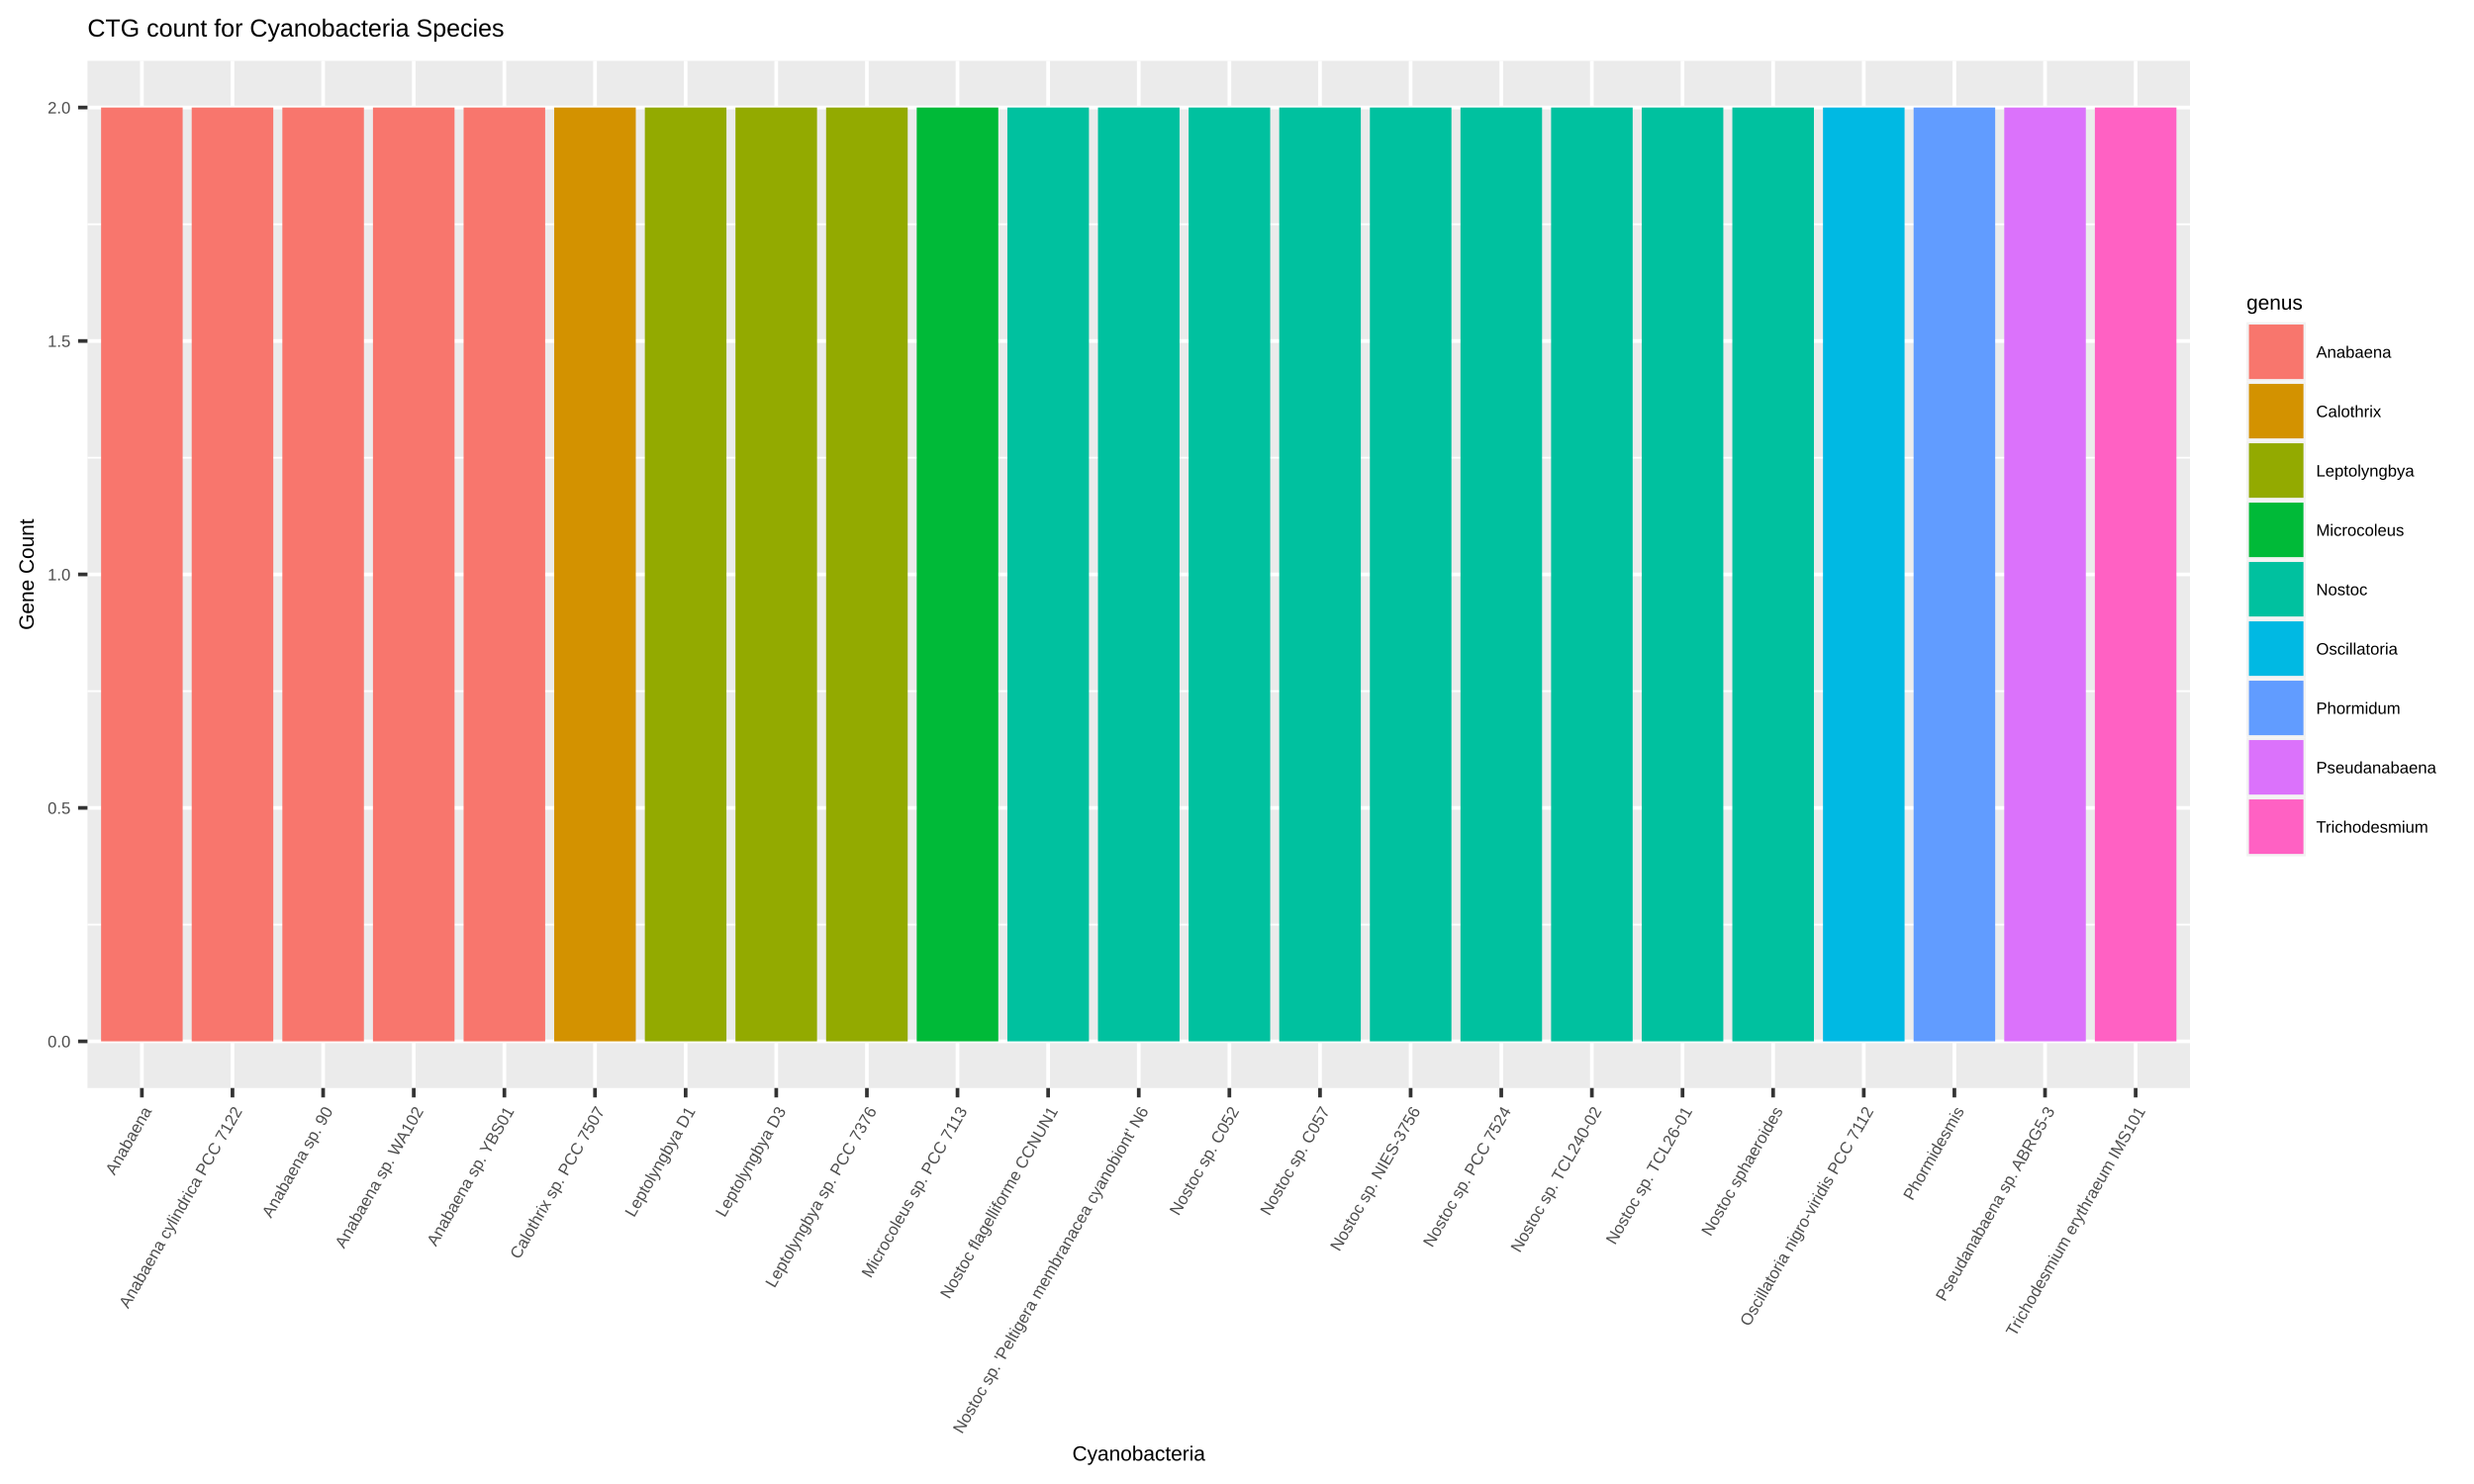
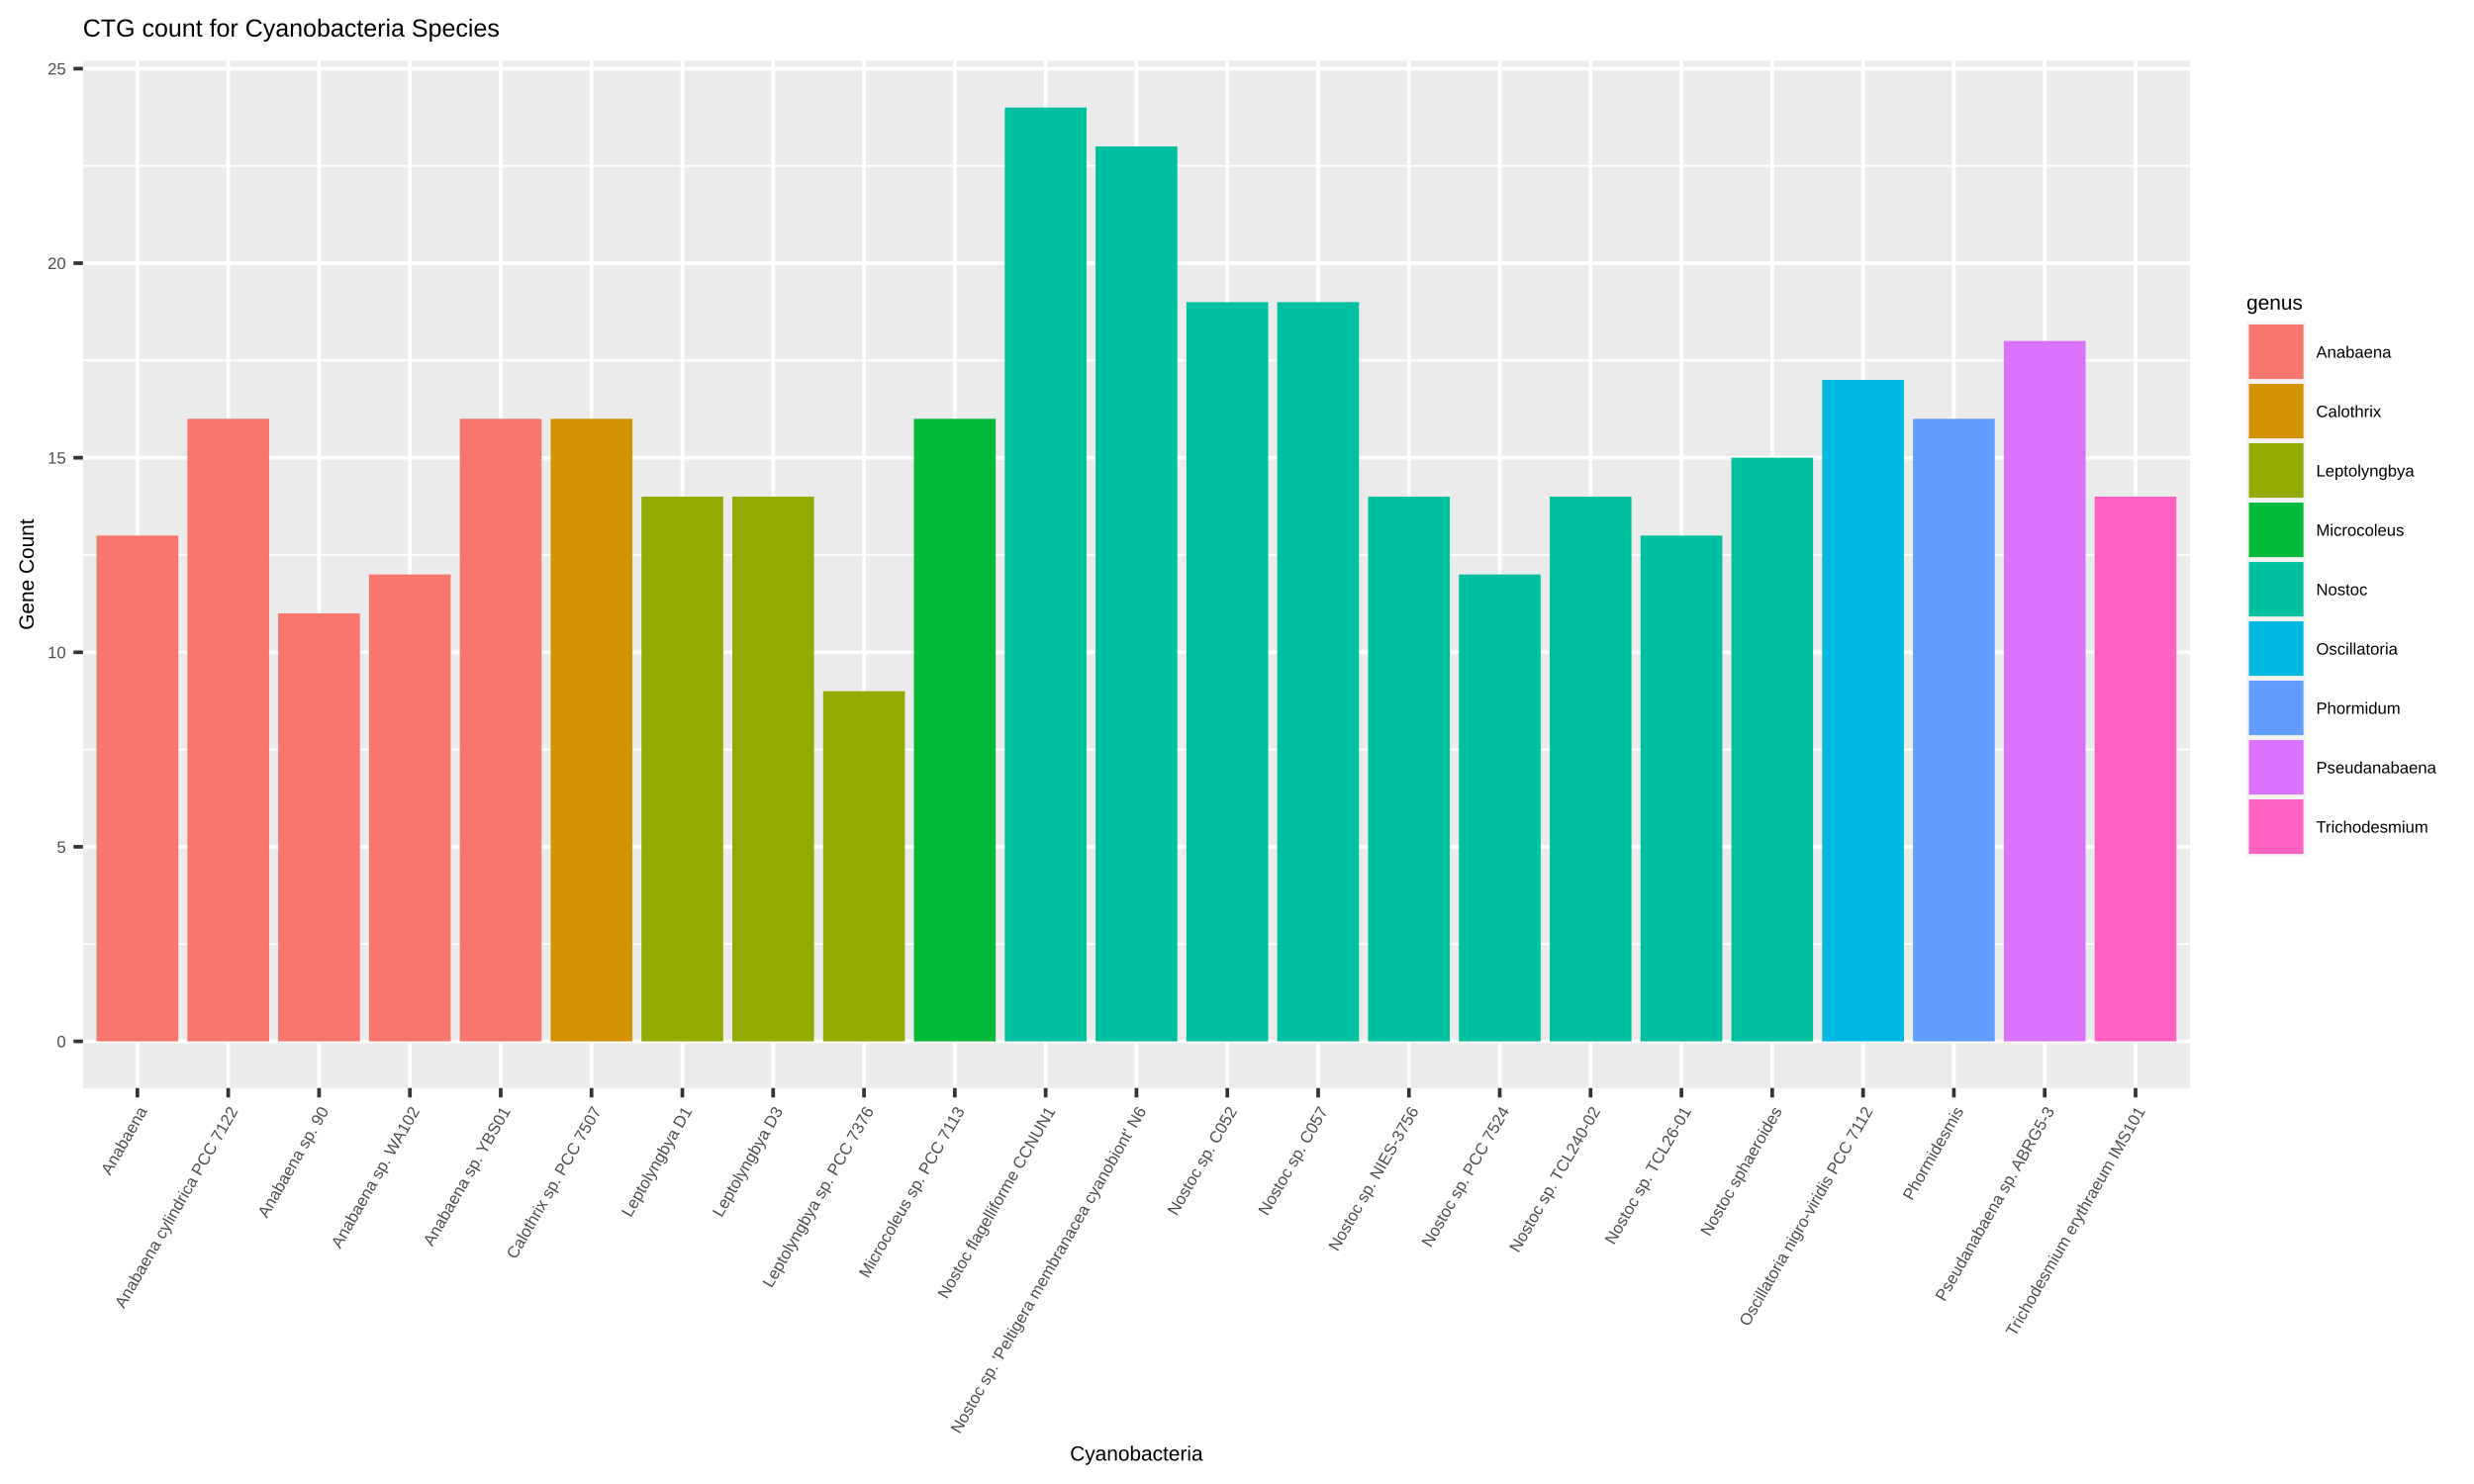
<svg xmlns="http://www.w3.org/2000/svg" class="svglite" width="720.00pt" height="432.00pt" viewBox="0 0 720.00 432.00">
  <defs>
    <style type="text/css">
    .svglite line, .svglite polyline, .svglite polygon, .svglite path, .svglite rect, .svglite circle {
      fill: none;
      stroke: #000000;
      stroke-linecap: round;
      stroke-linejoin: round;
      stroke-miterlimit: 10.00;
    }
    .svglite text {
      white-space: pre;
    }
  </style>
  </defs>
  <rect width="100%" height="100%" style="stroke: none; fill: #FFFFFF;" />
  <defs>
    <clipPath id="cpMC4wMHw3MjAuMDB8MC4wMHw0MzIuMDA=">
      <rect x="0.00" y="0.00" width="720.00" height="432.00" />
    </clipPath>
  </defs>
  <g clip-path="url(#cpMC4wMHw3MjAuMDB8MC4wMHw0MzIuMDA=)">
-     <rect x="0.00" y="0.00" width="720.00" height="432.00" style="stroke-width: 1.07; stroke: #FFFFFF; fill: #FFFFFF;" />
+     <rect x="0" y="0.00" width="720.00" height="432.00" style="stroke-width: 1.07; stroke: #FFFFFF; fill: #FFFFFF;" />
  </g>
  <defs>
-     <clipPath id="cpMjUuNDZ8NjM3LjM2fDE3LjcxfDMxNi43Mw==">
-       <rect x="25.46" y="17.71" width="611.89" height="299.02" />
+     <clipPath id="cpMjQuMTN8NjM3LjM2fDE3LjcxfDMxNi43Mw==">
+       <rect x="24.13" y="17.71" width="613.23" height="299.02" />
    </clipPath>
  </defs>
-   <g clip-path="url(#cpMjUuNDZ8NjM3LjM2fDE3LjcxfDMxNi43Mw==)">
-     <rect x="25.46" y="17.71" width="611.89" height="299.02" style="stroke-width: 1.07; stroke: none; fill: #EBEBEB;" />
-     <polyline points="25.46,269.16 637.36,269.16 " style="stroke-width: 0.53; stroke: #FFFFFF; stroke-linecap: butt;" />
-     <polyline points="25.46,201.20 637.36,201.20 " style="stroke-width: 0.53; stroke: #FFFFFF; stroke-linecap: butt;" />
-     <polyline points="25.46,133.24 637.36,133.24 " style="stroke-width: 0.53; stroke: #FFFFFF; stroke-linecap: butt;" />
-     <polyline points="25.46,65.28 637.36,65.28 " style="stroke-width: 0.53; stroke: #FFFFFF; stroke-linecap: butt;" />
-     <polyline points="25.46,303.14 637.36,303.14 " style="stroke-width: 1.07; stroke: #FFFFFF; stroke-linecap: butt;" />
-     <polyline points="25.46,235.18 637.36,235.18 " style="stroke-width: 1.07; stroke: #FFFFFF; stroke-linecap: butt;" />
-     <polyline points="25.46,167.22 637.36,167.22 " style="stroke-width: 1.07; stroke: #FFFFFF; stroke-linecap: butt;" />
-     <polyline points="25.46,99.26 637.36,99.26 " style="stroke-width: 1.07; stroke: #FFFFFF; stroke-linecap: butt;" />
-     <polyline points="25.46,31.30 637.36,31.30 " style="stroke-width: 1.07; stroke: #FFFFFF; stroke-linecap: butt;" />
-     <polyline points="41.29,316.73 41.29,17.71 " style="stroke-width: 1.07; stroke: #FFFFFF; stroke-linecap: butt;" />
-     <polyline points="67.66,316.73 67.66,17.71 " style="stroke-width: 1.07; stroke: #FFFFFF; stroke-linecap: butt;" />
-     <polyline points="94.04,316.73 94.04,17.71 " style="stroke-width: 1.07; stroke: #FFFFFF; stroke-linecap: butt;" />
-     <polyline points="120.41,316.73 120.41,17.71 " style="stroke-width: 1.07; stroke: #FFFFFF; stroke-linecap: butt;" />
-     <polyline points="146.79,316.73 146.79,17.71 " style="stroke-width: 1.07; stroke: #FFFFFF; stroke-linecap: butt;" />
-     <polyline points="173.16,316.73 173.16,17.71 " style="stroke-width: 1.07; stroke: #FFFFFF; stroke-linecap: butt;" />
-     <polyline points="199.54,316.73 199.54,17.71 " style="stroke-width: 1.07; stroke: #FFFFFF; stroke-linecap: butt;" />
-     <polyline points="225.91,316.73 225.91,17.71 " style="stroke-width: 1.07; stroke: #FFFFFF; stroke-linecap: butt;" />
-     <polyline points="252.29,316.73 252.29,17.71 " style="stroke-width: 1.07; stroke: #FFFFFF; stroke-linecap: butt;" />
-     <polyline points="278.66,316.73 278.66,17.71 " style="stroke-width: 1.07; stroke: #FFFFFF; stroke-linecap: butt;" />
-     <polyline points="305.03,316.73 305.03,17.71 " style="stroke-width: 1.07; stroke: #FFFFFF; stroke-linecap: butt;" />
-     <polyline points="331.41,316.73 331.41,17.71 " style="stroke-width: 1.07; stroke: #FFFFFF; stroke-linecap: butt;" />
-     <polyline points="357.78,316.73 357.78,17.71 " style="stroke-width: 1.07; stroke: #FFFFFF; stroke-linecap: butt;" />
-     <polyline points="384.16,316.73 384.16,17.71 " style="stroke-width: 1.07; stroke: #FFFFFF; stroke-linecap: butt;" />
-     <polyline points="410.53,316.73 410.53,17.71 " style="stroke-width: 1.07; stroke: #FFFFFF; stroke-linecap: butt;" />
-     <polyline points="436.91,316.73 436.91,17.71 " style="stroke-width: 1.07; stroke: #FFFFFF; stroke-linecap: butt;" />
-     <polyline points="463.28,316.73 463.28,17.71 " style="stroke-width: 1.07; stroke: #FFFFFF; stroke-linecap: butt;" />
-     <polyline points="489.66,316.73 489.66,17.71 " style="stroke-width: 1.07; stroke: #FFFFFF; stroke-linecap: butt;" />
-     <polyline points="516.03,316.73 516.03,17.71 " style="stroke-width: 1.07; stroke: #FFFFFF; stroke-linecap: butt;" />
-     <polyline points="542.41,316.73 542.41,17.71 " style="stroke-width: 1.07; stroke: #FFFFFF; stroke-linecap: butt;" />
-     <polyline points="568.78,316.73 568.78,17.71 " style="stroke-width: 1.07; stroke: #FFFFFF; stroke-linecap: butt;" />
-     <polyline points="595.16,316.73 595.16,17.71 " style="stroke-width: 1.07; stroke: #FFFFFF; stroke-linecap: butt;" />
-     <polyline points="621.53,316.73 621.53,17.71 " style="stroke-width: 1.07; stroke: #FFFFFF; stroke-linecap: butt;" />
-     <rect x="530.54" y="31.30" width="23.74" height="271.84" style="stroke-width: 1.07; stroke: none; stroke-linecap: square; stroke-linejoin: miter; fill: #00B9E3;" />
-     <rect x="293.17" y="31.30" width="23.74" height="271.84" style="stroke-width: 1.07; stroke: none; stroke-linecap: square; stroke-linejoin: miter; fill: #00C19F;" />
-     <rect x="609.66" y="31.30" width="23.74" height="271.84" style="stroke-width: 1.07; stroke: none; stroke-linecap: square; stroke-linejoin: miter; fill: #FF61C3;" />
-     <rect x="504.16" y="31.30" width="23.74" height="271.84" style="stroke-width: 1.07; stroke: none; stroke-linecap: square; stroke-linejoin: miter; fill: #00C19F;" />
-     <rect x="55.79" y="31.30" width="23.74" height="271.84" style="stroke-width: 1.07; stroke: none; stroke-linecap: square; stroke-linejoin: miter; fill: #F8766D;" />
-     <rect x="319.54" y="31.30" width="23.74" height="271.84" style="stroke-width: 1.07; stroke: none; stroke-linecap: square; stroke-linejoin: miter; fill: #00C19F;" />
-     <rect x="451.41" y="31.30" width="23.74" height="271.84" style="stroke-width: 1.07; stroke: none; stroke-linecap: square; stroke-linejoin: miter; fill: #00C19F;" />
-     <rect x="345.92" y="31.30" width="23.74" height="271.84" style="stroke-width: 1.07; stroke: none; stroke-linecap: square; stroke-linejoin: miter; fill: #00C19F;" />
-     <rect x="372.29" y="31.30" width="23.74" height="271.84" style="stroke-width: 1.07; stroke: none; stroke-linecap: square; stroke-linejoin: miter; fill: #00C19F;" />
-     <rect x="266.79" y="31.30" width="23.74" height="271.84" style="stroke-width: 1.07; stroke: none; stroke-linecap: square; stroke-linejoin: miter; fill: #00BA38;" />
-     <rect x="161.29" y="31.30" width="23.74" height="271.84" style="stroke-width: 1.07; stroke: none; stroke-linecap: square; stroke-linejoin: miter; fill: #D39200;" />
-     <rect x="134.92" y="31.30" width="23.74" height="271.84" style="stroke-width: 1.07; stroke: none; stroke-linecap: square; stroke-linejoin: miter; fill: #F8766D;" />
-     <rect x="477.79" y="31.30" width="23.74" height="271.84" style="stroke-width: 1.07; stroke: none; stroke-linecap: square; stroke-linejoin: miter; fill: #00C19F;" />
-     <rect x="425.04" y="31.30" width="23.74" height="271.84" style="stroke-width: 1.07; stroke: none; stroke-linecap: square; stroke-linejoin: miter; fill: #00C19F;" />
-     <rect x="398.67" y="31.30" width="23.74" height="271.84" style="stroke-width: 1.07; stroke: none; stroke-linecap: square; stroke-linejoin: miter; fill: #00C19F;" />
-     <rect x="108.54" y="31.30" width="23.74" height="271.84" style="stroke-width: 1.07; stroke: none; stroke-linecap: square; stroke-linejoin: miter; fill: #F8766D;" />
-     <rect x="240.42" y="31.30" width="23.74" height="271.84" style="stroke-width: 1.07; stroke: none; stroke-linecap: square; stroke-linejoin: miter; fill: #93AA00;" />
-     <rect x="583.29" y="31.30" width="23.74" height="271.84" style="stroke-width: 1.07; stroke: none; stroke-linecap: square; stroke-linejoin: miter; fill: #DB72FB;" />
-     <rect x="82.17" y="31.30" width="23.74" height="271.84" style="stroke-width: 1.07; stroke: none; stroke-linecap: square; stroke-linejoin: miter; fill: #F8766D;" />
-     <rect x="187.67" y="31.30" width="23.74" height="271.84" style="stroke-width: 1.07; stroke: none; stroke-linecap: square; stroke-linejoin: miter; fill: #93AA00;" />
-     <rect x="556.91" y="31.30" width="23.74" height="271.84" style="stroke-width: 1.07; stroke: none; stroke-linecap: square; stroke-linejoin: miter; fill: #619CFF;" />
-     <rect x="214.04" y="31.30" width="23.74" height="271.84" style="stroke-width: 1.07; stroke: none; stroke-linecap: square; stroke-linejoin: miter; fill: #93AA00;" />
-     <rect x="29.42" y="31.30" width="23.74" height="271.84" style="stroke-width: 1.07; stroke: none; stroke-linecap: square; stroke-linejoin: miter; fill: #F8766D;" />
+   <g clip-path="url(#cpMjQuMTN8NjM3LjM2fDE3LjcxfDMxNi43Mw==)">
+     <rect x="24.13" y="17.71" width="613.23" height="299.02" style="stroke-width: 1.07; stroke: none; fill: #EBEBEB;" />
+     <polyline points="24.13,274.82 637.36,274.82 " style="stroke-width: 0.53; stroke: #FFFFFF; stroke-linecap: butt;" />
+     <polyline points="24.13,218.19 637.36,218.19 " style="stroke-width: 0.53; stroke: #FFFFFF; stroke-linecap: butt;" />
+     <polyline points="24.13,161.56 637.36,161.56 " style="stroke-width: 0.53; stroke: #FFFFFF; stroke-linecap: butt;" />
+     <polyline points="24.13,104.93 637.36,104.93 " style="stroke-width: 0.53; stroke: #FFFFFF; stroke-linecap: butt;" />
+     <polyline points="24.13,48.29 637.36,48.29 " style="stroke-width: 0.53; stroke: #FFFFFF; stroke-linecap: butt;" />
+     <polyline points="24.13,303.14 637.36,303.14 " style="stroke-width: 1.07; stroke: #FFFFFF; stroke-linecap: butt;" />
+     <polyline points="24.13,246.51 637.36,246.51 " style="stroke-width: 1.07; stroke: #FFFFFF; stroke-linecap: butt;" />
+     <polyline points="24.13,189.88 637.36,189.88 " style="stroke-width: 1.07; stroke: #FFFFFF; stroke-linecap: butt;" />
+     <polyline points="24.13,133.24 637.36,133.24 " style="stroke-width: 1.07; stroke: #FFFFFF; stroke-linecap: butt;" />
+     <polyline points="24.13,76.61 637.36,76.61 " style="stroke-width: 1.07; stroke: #FFFFFF; stroke-linecap: butt;" />
+     <polyline points="24.13,19.98 637.36,19.98 " style="stroke-width: 1.07; stroke: #FFFFFF; stroke-linecap: butt;" />
+     <polyline points="39.99,316.73 39.99,17.71 " style="stroke-width: 1.07; stroke: #FFFFFF; stroke-linecap: butt;" />
+     <polyline points="66.42,316.73 66.42,17.71 " style="stroke-width: 1.07; stroke: #FFFFFF; stroke-linecap: butt;" />
+     <polyline points="92.85,316.73 92.85,17.71 " style="stroke-width: 1.07; stroke: #FFFFFF; stroke-linecap: butt;" />
+     <polyline points="119.29,316.73 119.29,17.71 " style="stroke-width: 1.07; stroke: #FFFFFF; stroke-linecap: butt;" />
+     <polyline points="145.72,316.73 145.72,17.71 " style="stroke-width: 1.07; stroke: #FFFFFF; stroke-linecap: butt;" />
+     <polyline points="172.15,316.73 172.15,17.71 " style="stroke-width: 1.07; stroke: #FFFFFF; stroke-linecap: butt;" />
+     <polyline points="198.58,316.73 198.58,17.71 " style="stroke-width: 1.07; stroke: #FFFFFF; stroke-linecap: butt;" />
+     <polyline points="225.01,316.73 225.01,17.71 " style="stroke-width: 1.07; stroke: #FFFFFF; stroke-linecap: butt;" />
+     <polyline points="251.45,316.73 251.45,17.71 " style="stroke-width: 1.07; stroke: #FFFFFF; stroke-linecap: butt;" />
+     <polyline points="277.88,316.73 277.88,17.71 " style="stroke-width: 1.07; stroke: #FFFFFF; stroke-linecap: butt;" />
+     <polyline points="304.31,316.73 304.31,17.71 " style="stroke-width: 1.07; stroke: #FFFFFF; stroke-linecap: butt;" />
+     <polyline points="330.74,316.73 330.74,17.71 " style="stroke-width: 1.07; stroke: #FFFFFF; stroke-linecap: butt;" />
+     <polyline points="357.18,316.73 357.18,17.71 " style="stroke-width: 1.07; stroke: #FFFFFF; stroke-linecap: butt;" />
+     <polyline points="383.61,316.73 383.61,17.71 " style="stroke-width: 1.07; stroke: #FFFFFF; stroke-linecap: butt;" />
+     <polyline points="410.04,316.73 410.04,17.71 " style="stroke-width: 1.07; stroke: #FFFFFF; stroke-linecap: butt;" />
+     <polyline points="436.47,316.73 436.47,17.71 " style="stroke-width: 1.07; stroke: #FFFFFF; stroke-linecap: butt;" />
+     <polyline points="462.90,316.73 462.90,17.71 " style="stroke-width: 1.07; stroke: #FFFFFF; stroke-linecap: butt;" />
+     <polyline points="489.34,316.73 489.34,17.71 " style="stroke-width: 1.07; stroke: #FFFFFF; stroke-linecap: butt;" />
+     <polyline points="515.77,316.73 515.77,17.71 " style="stroke-width: 1.07; stroke: #FFFFFF; stroke-linecap: butt;" />
+     <polyline points="542.20,316.73 542.20,17.71 " style="stroke-width: 1.07; stroke: #FFFFFF; stroke-linecap: butt;" />
+     <polyline points="568.63,316.73 568.63,17.71 " style="stroke-width: 1.07; stroke: #FFFFFF; stroke-linecap: butt;" />
+     <polyline points="595.06,316.73 595.06,17.71 " style="stroke-width: 1.07; stroke: #FFFFFF; stroke-linecap: butt;" />
+     <polyline points="621.50,316.73 621.50,17.71 " style="stroke-width: 1.07; stroke: #FFFFFF; stroke-linecap: butt;" />
+     <rect x="530.31" y="110.59" width="23.79" height="192.55" style="stroke-width: 1.07; stroke: none; stroke-linecap: square; stroke-linejoin: miter; fill: #00B9E3;" />
+     <rect x="292.42" y="31.30" width="23.79" height="271.84" style="stroke-width: 1.07; stroke: none; stroke-linecap: square; stroke-linejoin: miter; fill: #00C19F;" />
+     <rect x="609.60" y="144.57" width="23.79" height="158.57" style="stroke-width: 1.07; stroke: none; stroke-linecap: square; stroke-linejoin: miter; fill: #FF61C3;" />
+     <rect x="503.87" y="133.24" width="23.79" height="169.90" style="stroke-width: 1.07; stroke: none; stroke-linecap: square; stroke-linejoin: miter; fill: #00C19F;" />
+     <rect x="54.53" y="121.92" width="23.79" height="181.22" style="stroke-width: 1.07; stroke: none; stroke-linecap: square; stroke-linejoin: miter; fill: #F8766D;" />
+     <rect x="318.85" y="42.63" width="23.79" height="260.51" style="stroke-width: 1.07; stroke: none; stroke-linecap: square; stroke-linejoin: miter; fill: #00C19F;" />
+     <rect x="451.01" y="144.57" width="23.79" height="158.57" style="stroke-width: 1.07; stroke: none; stroke-linecap: square; stroke-linejoin: miter; fill: #00C19F;" />
+     <rect x="345.28" y="87.94" width="23.79" height="215.20" style="stroke-width: 1.07; stroke: none; stroke-linecap: square; stroke-linejoin: miter; fill: #00C19F;" />
+     <rect x="371.71" y="87.94" width="23.79" height="215.20" style="stroke-width: 1.07; stroke: none; stroke-linecap: square; stroke-linejoin: miter; fill: #00C19F;" />
+     <rect x="265.98" y="121.92" width="23.79" height="181.22" style="stroke-width: 1.07; stroke: none; stroke-linecap: square; stroke-linejoin: miter; fill: #00BA38;" />
+     <rect x="160.26" y="121.92" width="23.79" height="181.22" style="stroke-width: 1.07; stroke: none; stroke-linecap: square; stroke-linejoin: miter; fill: #D39200;" />
+     <rect x="133.82" y="121.92" width="23.79" height="181.22" style="stroke-width: 1.07; stroke: none; stroke-linecap: square; stroke-linejoin: miter; fill: #F8766D;" />
+     <rect x="477.44" y="155.90" width="23.79" height="147.24" style="stroke-width: 1.07; stroke: none; stroke-linecap: square; stroke-linejoin: miter; fill: #00C19F;" />
+     <rect x="424.58" y="167.22" width="23.79" height="135.92" style="stroke-width: 1.07; stroke: none; stroke-linecap: square; stroke-linejoin: miter; fill: #00C19F;" />
+     <rect x="398.15" y="144.57" width="23.79" height="158.57" style="stroke-width: 1.07; stroke: none; stroke-linecap: square; stroke-linejoin: miter; fill: #00C19F;" />
+     <rect x="107.39" y="167.22" width="23.79" height="135.92" style="stroke-width: 1.07; stroke: none; stroke-linecap: square; stroke-linejoin: miter; fill: #F8766D;" />
+     <rect x="239.55" y="201.20" width="23.79" height="101.94" style="stroke-width: 1.07; stroke: none; stroke-linecap: square; stroke-linejoin: miter; fill: #93AA00;" />
+     <rect x="583.17" y="99.26" width="23.79" height="203.88" style="stroke-width: 1.07; stroke: none; stroke-linecap: square; stroke-linejoin: miter; fill: #DB72FB;" />
+     <rect x="80.96" y="178.55" width="23.79" height="124.59" style="stroke-width: 1.07; stroke: none; stroke-linecap: square; stroke-linejoin: miter; fill: #F8766D;" />
+     <rect x="186.69" y="144.57" width="23.79" height="158.57" style="stroke-width: 1.07; stroke: none; stroke-linecap: square; stroke-linejoin: miter; fill: #93AA00;" />
+     <rect x="556.74" y="121.92" width="23.79" height="181.22" style="stroke-width: 1.07; stroke: none; stroke-linecap: square; stroke-linejoin: miter; fill: #619CFF;" />
+     <rect x="213.12" y="144.57" width="23.79" height="158.57" style="stroke-width: 1.07; stroke: none; stroke-linecap: square; stroke-linejoin: miter; fill: #93AA00;" />
+     <rect x="28.10" y="155.90" width="23.79" height="147.24" style="stroke-width: 1.07; stroke: none; stroke-linecap: square; stroke-linejoin: miter; fill: #F8766D;" />
  </g>
  <g clip-path="url(#cpMC4wMHw3MjAuMDB8MC4wMHw0MzIuMDA=)">
-     <text x="20.53" y="304.86" text-anchor="end" style="font-size: 4.80px;fill: #4D4D4D; font-family: &quot;Arial&quot;;" textLength="6.67px" lengthAdjust="spacingAndGlyphs">0.0</text>
-     <text x="20.53" y="236.90" text-anchor="end" style="font-size: 4.80px;fill: #4D4D4D; font-family: &quot;Arial&quot;;" textLength="6.67px" lengthAdjust="spacingAndGlyphs">0.5</text>
-     <text x="20.53" y="168.94" text-anchor="end" style="font-size: 4.80px;fill: #4D4D4D; font-family: &quot;Arial&quot;;" textLength="6.67px" lengthAdjust="spacingAndGlyphs">1.0</text>
-     <text x="20.53" y="100.98" text-anchor="end" style="font-size: 4.80px;fill: #4D4D4D; font-family: &quot;Arial&quot;;" textLength="6.67px" lengthAdjust="spacingAndGlyphs">1.5</text>
-     <text x="20.53" y="33.03" text-anchor="end" style="font-size: 4.80px;fill: #4D4D4D; font-family: &quot;Arial&quot;;" textLength="6.67px" lengthAdjust="spacingAndGlyphs">2.0</text>
-     <polyline points="22.72,303.14 25.46,303.14 " style="stroke-width: 1.07; stroke: #333333; stroke-linecap: butt;" />
-     <polyline points="22.72,235.18 25.46,235.18 " style="stroke-width: 1.07; stroke: #333333; stroke-linecap: butt;" />
-     <polyline points="22.72,167.22 25.46,167.22 " style="stroke-width: 1.07; stroke: #333333; stroke-linecap: butt;" />
-     <polyline points="22.72,99.26 25.46,99.26 " style="stroke-width: 1.07; stroke: #333333; stroke-linecap: butt;" />
-     <polyline points="22.72,31.30 25.46,31.30 " style="stroke-width: 1.07; stroke: #333333; stroke-linecap: butt;" />
-     <polyline points="41.29,319.47 41.29,316.73 " style="stroke-width: 1.07; stroke: #333333; stroke-linecap: butt;" />
-     <polyline points="67.66,319.47 67.66,316.73 " style="stroke-width: 1.07; stroke: #333333; stroke-linecap: butt;" />
-     <polyline points="94.04,319.47 94.04,316.73 " style="stroke-width: 1.07; stroke: #333333; stroke-linecap: butt;" />
-     <polyline points="120.41,319.47 120.41,316.73 " style="stroke-width: 1.07; stroke: #333333; stroke-linecap: butt;" />
-     <polyline points="146.79,319.47 146.79,316.73 " style="stroke-width: 1.07; stroke: #333333; stroke-linecap: butt;" />
-     <polyline points="173.16,319.47 173.16,316.73 " style="stroke-width: 1.07; stroke: #333333; stroke-linecap: butt;" />
-     <polyline points="199.54,319.47 199.54,316.73 " style="stroke-width: 1.07; stroke: #333333; stroke-linecap: butt;" />
-     <polyline points="225.91,319.47 225.91,316.73 " style="stroke-width: 1.07; stroke: #333333; stroke-linecap: butt;" />
-     <polyline points="252.29,319.47 252.29,316.73 " style="stroke-width: 1.07; stroke: #333333; stroke-linecap: butt;" />
-     <polyline points="278.66,319.47 278.66,316.73 " style="stroke-width: 1.07; stroke: #333333; stroke-linecap: butt;" />
-     <polyline points="305.03,319.47 305.03,316.73 " style="stroke-width: 1.07; stroke: #333333; stroke-linecap: butt;" />
-     <polyline points="331.41,319.47 331.41,316.73 " style="stroke-width: 1.07; stroke: #333333; stroke-linecap: butt;" />
-     <polyline points="357.78,319.47 357.78,316.73 " style="stroke-width: 1.07; stroke: #333333; stroke-linecap: butt;" />
-     <polyline points="384.16,319.47 384.16,316.73 " style="stroke-width: 1.07; stroke: #333333; stroke-linecap: butt;" />
-     <polyline points="410.53,319.47 410.53,316.73 " style="stroke-width: 1.07; stroke: #333333; stroke-linecap: butt;" />
-     <polyline points="436.91,319.47 436.91,316.73 " style="stroke-width: 1.07; stroke: #333333; stroke-linecap: butt;" />
-     <polyline points="463.28,319.47 463.28,316.73 " style="stroke-width: 1.07; stroke: #333333; stroke-linecap: butt;" />
-     <polyline points="489.66,319.47 489.66,316.73 " style="stroke-width: 1.07; stroke: #333333; stroke-linecap: butt;" />
-     <polyline points="516.03,319.47 516.03,316.73 " style="stroke-width: 1.07; stroke: #333333; stroke-linecap: butt;" />
-     <polyline points="542.41,319.47 542.41,316.73 " style="stroke-width: 1.07; stroke: #333333; stroke-linecap: butt;" />
-     <polyline points="568.78,319.47 568.78,316.73 " style="stroke-width: 1.07; stroke: #333333; stroke-linecap: butt;" />
-     <polyline points="595.16,319.47 595.16,316.73 " style="stroke-width: 1.07; stroke: #333333; stroke-linecap: butt;" />
-     <polyline points="621.53,319.47 621.53,316.73 " style="stroke-width: 1.07; stroke: #333333; stroke-linecap: butt;" />
-     <text transform="translate(44.27,323.38) rotate(-60)" text-anchor="end" style="font-size: 4.80px;fill: #4D4D4D; font-family: &quot;Arial&quot;;" textLength="21.90px" lengthAdjust="spacingAndGlyphs">Anabaena</text>
-     <text transform="translate(70.64,323.38) rotate(-60)" text-anchor="end" style="font-size: 4.80px;fill: #4D4D4D; font-family: &quot;Arial&quot;;" textLength="66.70px" lengthAdjust="spacingAndGlyphs">Anabaena cylindrica PCC 7122</text>
-     <text transform="translate(97.02,323.38) rotate(-60)" text-anchor="end" style="font-size: 4.80px;fill: #4D4D4D; font-family: &quot;Arial&quot;;" textLength="36.30px" lengthAdjust="spacingAndGlyphs">Anabaena sp. 90</text>
-     <text transform="translate(123.39,323.38) rotate(-60)" text-anchor="end" style="font-size: 4.80px;fill: #4D4D4D; font-family: &quot;Arial&quot;;" textLength="46.70px" lengthAdjust="spacingAndGlyphs">Anabaena sp. WA102</text>
-     <text transform="translate(149.77,323.38) rotate(-60)" text-anchor="end" style="font-size: 4.80px;fill: #4D4D4D; font-family: &quot;Arial&quot;;" textLength="45.89px" lengthAdjust="spacingAndGlyphs">Anabaena sp. YBS01</text>
-     <text transform="translate(176.14,323.38) rotate(-60)" text-anchor="end" style="font-size: 4.80px;fill: #4D4D4D; font-family: &quot;Arial&quot;;" textLength="50.14px" lengthAdjust="spacingAndGlyphs">Calothrix sp. PCC 7507</text>
-     <text transform="translate(202.52,323.38) rotate(-60)" text-anchor="end" style="font-size: 4.80px;fill: #4D4D4D; font-family: &quot;Arial&quot;;" textLength="36.03px" lengthAdjust="spacingAndGlyphs">Leptolyngbya D1</text>
-     <text transform="translate(228.89,323.38) rotate(-60)" text-anchor="end" style="font-size: 4.80px;fill: #4D4D4D; font-family: &quot;Arial&quot;;" textLength="36.03px" lengthAdjust="spacingAndGlyphs">Leptolyngbya D3</text>
-     <text transform="translate(255.27,323.38) rotate(-60)" text-anchor="end" style="font-size: 4.80px;fill: #4D4D4D; font-family: &quot;Arial&quot;;" textLength="59.77px" lengthAdjust="spacingAndGlyphs">Leptolyngbya sp. PCC 7376</text>
-     <text transform="translate(281.64,323.38) rotate(-60)" text-anchor="end" style="font-size: 4.80px;fill: #4D4D4D; font-family: &quot;Arial&quot;;" textLength="56.81px" lengthAdjust="spacingAndGlyphs">Microcoleus sp. PCC 7113</text>
-     <text transform="translate(308.02,323.38) rotate(-60)" text-anchor="end" style="font-size: 4.80px;fill: #4D4D4D; font-family: &quot;Arial&quot;;" textLength="63.46px" lengthAdjust="spacingAndGlyphs">Nostoc flagelliforme CCNUN1</text>
-     <text transform="translate(334.39,323.38) rotate(-60)" text-anchor="end" style="font-size: 4.80px;fill: #4D4D4D; font-family: &quot;Arial&quot;;" textLength="108.81px" lengthAdjust="spacingAndGlyphs">Nostoc sp. 'Peltigera membranacea cyanobiont' N6</text>
-     <text transform="translate(360.76,323.38) rotate(-60)" text-anchor="end" style="font-size: 4.80px;fill: #4D4D4D; font-family: &quot;Arial&quot;;" textLength="35.47px" lengthAdjust="spacingAndGlyphs">Nostoc sp. C052</text>
-     <text transform="translate(387.14,323.38) rotate(-60)" text-anchor="end" style="font-size: 4.80px;fill: #4D4D4D; font-family: &quot;Arial&quot;;" textLength="35.47px" lengthAdjust="spacingAndGlyphs">Nostoc sp. C057</text>
-     <text transform="translate(413.51,323.38) rotate(-60)" text-anchor="end" style="font-size: 4.80px;fill: #4D4D4D; font-family: &quot;Arial&quot;;" textLength="47.47px" lengthAdjust="spacingAndGlyphs">Nostoc sp. NIES-3756</text>
-     <text transform="translate(439.89,323.38) rotate(-60)" text-anchor="end" style="font-size: 4.80px;fill: #4D4D4D; font-family: &quot;Arial&quot;;" textLength="46.14px" lengthAdjust="spacingAndGlyphs">Nostoc sp. PCC 7524</text>
-     <text transform="translate(466.26,323.38) rotate(-60)" text-anchor="end" style="font-size: 4.80px;fill: #4D4D4D; font-family: &quot;Arial&quot;;" textLength="48.02px" lengthAdjust="spacingAndGlyphs">Nostoc sp. TCL240-02</text>
-     <text transform="translate(492.64,323.38) rotate(-60)" text-anchor="end" style="font-size: 4.80px;fill: #4D4D4D; font-family: &quot;Arial&quot;;" textLength="45.35px" lengthAdjust="spacingAndGlyphs">Nostoc sp. TCL26-01</text>
-     <text transform="translate(519.01,323.38) rotate(-60)" text-anchor="end" style="font-size: 4.80px;fill: #4D4D4D; font-family: &quot;Arial&quot;;" textLength="42.42px" lengthAdjust="spacingAndGlyphs">Nostoc sphaeroides</text>
-     <text transform="translate(545.39,323.38) rotate(-60)" text-anchor="end" style="font-size: 4.80px;fill: #4D4D4D; font-family: &quot;Arial&quot;;" textLength="73.07px" lengthAdjust="spacingAndGlyphs">Oscillatoria nigro-viridis PCC 7112</text>
-     <text transform="translate(571.76,323.38) rotate(-60)" text-anchor="end" style="font-size: 4.80px;fill: #4D4D4D; font-family: &quot;Arial&quot;;" textLength="30.40px" lengthAdjust="spacingAndGlyphs">Phormidesmis</text>
-     <text transform="translate(598.14,323.38) rotate(-60)" text-anchor="end" style="font-size: 4.80px;fill: #4D4D4D; font-family: &quot;Arial&quot;;" textLength="64.57px" lengthAdjust="spacingAndGlyphs">Pseudanabaena sp. ABRG5-3</text>
-     <text transform="translate(624.51,323.38) rotate(-60)" text-anchor="end" style="font-size: 4.80px;fill: #4D4D4D; font-family: &quot;Arial&quot;;" textLength="76.28px" lengthAdjust="spacingAndGlyphs">Trichodesmium erythraeum IMS101</text>
-     <text x="331.41" y="425.19" text-anchor="middle" style="font-size: 6.00px; font-family: &quot;Arial&quot;;" textLength="38.68px" lengthAdjust="spacingAndGlyphs">Cyanobacteria</text>
+     <text x="19.20" y="304.86" text-anchor="end" style="font-size: 4.80px;fill: #4D4D4D; font-family: &quot;Arial&quot;;" textLength="2.67px" lengthAdjust="spacingAndGlyphs">0</text>
+     <text x="19.20" y="248.23" text-anchor="end" style="font-size: 4.80px;fill: #4D4D4D; font-family: &quot;Arial&quot;;" textLength="2.67px" lengthAdjust="spacingAndGlyphs">5</text>
+     <text x="19.20" y="191.60" text-anchor="end" style="font-size: 4.80px;fill: #4D4D4D; font-family: &quot;Arial&quot;;" textLength="5.34px" lengthAdjust="spacingAndGlyphs">10</text>
+     <text x="19.20" y="134.96" text-anchor="end" style="font-size: 4.80px;fill: #4D4D4D; font-family: &quot;Arial&quot;;" textLength="5.34px" lengthAdjust="spacingAndGlyphs">15</text>
+     <text x="19.20" y="78.33" text-anchor="end" style="font-size: 4.80px;fill: #4D4D4D; font-family: &quot;Arial&quot;;" textLength="5.34px" lengthAdjust="spacingAndGlyphs">20</text>
+     <text x="19.20" y="21.70" text-anchor="end" style="font-size: 4.80px;fill: #4D4D4D; font-family: &quot;Arial&quot;;" textLength="5.34px" lengthAdjust="spacingAndGlyphs">25</text>
+     <polyline points="21.39,303.14 24.13,303.14 " style="stroke-width: 1.07; stroke: #333333; stroke-linecap: butt;" />
+     <polyline points="21.39,246.51 24.13,246.51 " style="stroke-width: 1.07; stroke: #333333; stroke-linecap: butt;" />
+     <polyline points="21.39,189.88 24.13,189.88 " style="stroke-width: 1.07; stroke: #333333; stroke-linecap: butt;" />
+     <polyline points="21.39,133.24 24.13,133.24 " style="stroke-width: 1.07; stroke: #333333; stroke-linecap: butt;" />
+     <polyline points="21.39,76.61 24.13,76.61 " style="stroke-width: 1.07; stroke: #333333; stroke-linecap: butt;" />
+     <polyline points="21.39,19.98 24.13,19.98 " style="stroke-width: 1.07; stroke: #333333; stroke-linecap: butt;" />
+     <polyline points="39.99,319.47 39.99,316.73 " style="stroke-width: 1.07; stroke: #333333; stroke-linecap: butt;" />
+     <polyline points="66.42,319.47 66.42,316.73 " style="stroke-width: 1.07; stroke: #333333; stroke-linecap: butt;" />
+     <polyline points="92.85,319.47 92.85,316.73 " style="stroke-width: 1.07; stroke: #333333; stroke-linecap: butt;" />
+     <polyline points="119.29,319.47 119.29,316.73 " style="stroke-width: 1.07; stroke: #333333; stroke-linecap: butt;" />
+     <polyline points="145.72,319.47 145.72,316.73 " style="stroke-width: 1.07; stroke: #333333; stroke-linecap: butt;" />
+     <polyline points="172.15,319.47 172.15,316.73 " style="stroke-width: 1.07; stroke: #333333; stroke-linecap: butt;" />
+     <polyline points="198.58,319.47 198.58,316.73 " style="stroke-width: 1.07; stroke: #333333; stroke-linecap: butt;" />
+     <polyline points="225.01,319.47 225.01,316.73 " style="stroke-width: 1.07; stroke: #333333; stroke-linecap: butt;" />
+     <polyline points="251.45,319.47 251.45,316.73 " style="stroke-width: 1.07; stroke: #333333; stroke-linecap: butt;" />
+     <polyline points="277.88,319.47 277.88,316.73 " style="stroke-width: 1.07; stroke: #333333; stroke-linecap: butt;" />
+     <polyline points="304.31,319.47 304.31,316.73 " style="stroke-width: 1.07; stroke: #333333; stroke-linecap: butt;" />
+     <polyline points="330.74,319.47 330.74,316.73 " style="stroke-width: 1.07; stroke: #333333; stroke-linecap: butt;" />
+     <polyline points="357.18,319.47 357.18,316.73 " style="stroke-width: 1.07; stroke: #333333; stroke-linecap: butt;" />
+     <polyline points="383.61,319.47 383.61,316.73 " style="stroke-width: 1.07; stroke: #333333; stroke-linecap: butt;" />
+     <polyline points="410.04,319.47 410.04,316.73 " style="stroke-width: 1.07; stroke: #333333; stroke-linecap: butt;" />
+     <polyline points="436.47,319.47 436.47,316.73 " style="stroke-width: 1.07; stroke: #333333; stroke-linecap: butt;" />
+     <polyline points="462.90,319.47 462.90,316.73 " style="stroke-width: 1.07; stroke: #333333; stroke-linecap: butt;" />
+     <polyline points="489.34,319.47 489.34,316.73 " style="stroke-width: 1.07; stroke: #333333; stroke-linecap: butt;" />
+     <polyline points="515.77,319.47 515.77,316.73 " style="stroke-width: 1.07; stroke: #333333; stroke-linecap: butt;" />
+     <polyline points="542.20,319.47 542.20,316.73 " style="stroke-width: 1.07; stroke: #333333; stroke-linecap: butt;" />
+     <polyline points="568.63,319.47 568.63,316.73 " style="stroke-width: 1.07; stroke: #333333; stroke-linecap: butt;" />
+     <polyline points="595.06,319.47 595.06,316.73 " style="stroke-width: 1.07; stroke: #333333; stroke-linecap: butt;" />
+     <polyline points="621.50,319.47 621.50,316.73 " style="stroke-width: 1.07; stroke: #333333; stroke-linecap: butt;" />
+     <text transform="translate(42.97,323.38) rotate(-60)" text-anchor="end" style="font-size: 4.80px;fill: #4D4D4D; font-family: &quot;Arial&quot;;" textLength="21.90px" lengthAdjust="spacingAndGlyphs">Anabaena</text>
+     <text transform="translate(69.40,323.38) rotate(-60)" text-anchor="end" style="font-size: 4.80px;fill: #4D4D4D; font-family: &quot;Arial&quot;;" textLength="66.70px" lengthAdjust="spacingAndGlyphs">Anabaena cylindrica PCC 7122</text>
+     <text transform="translate(95.83,323.38) rotate(-60)" text-anchor="end" style="font-size: 4.80px;fill: #4D4D4D; font-family: &quot;Arial&quot;;" textLength="36.30px" lengthAdjust="spacingAndGlyphs">Anabaena sp. 90</text>
+     <text transform="translate(122.27,323.38) rotate(-60)" text-anchor="end" style="font-size: 4.80px;fill: #4D4D4D; font-family: &quot;Arial&quot;;" textLength="46.70px" lengthAdjust="spacingAndGlyphs">Anabaena sp. WA102</text>
+     <text transform="translate(148.70,323.38) rotate(-60)" text-anchor="end" style="font-size: 4.80px;fill: #4D4D4D; font-family: &quot;Arial&quot;;" textLength="45.89px" lengthAdjust="spacingAndGlyphs">Anabaena sp. YBS01</text>
+     <text transform="translate(175.13,323.38) rotate(-60)" text-anchor="end" style="font-size: 4.80px;fill: #4D4D4D; font-family: &quot;Arial&quot;;" textLength="50.14px" lengthAdjust="spacingAndGlyphs">Calothrix sp. PCC 7507</text>
+     <text transform="translate(201.56,323.38) rotate(-60)" text-anchor="end" style="font-size: 4.80px;fill: #4D4D4D; font-family: &quot;Arial&quot;;" textLength="36.03px" lengthAdjust="spacingAndGlyphs">Leptolyngbya D1</text>
+     <text transform="translate(228.00,323.38) rotate(-60)" text-anchor="end" style="font-size: 4.80px;fill: #4D4D4D; font-family: &quot;Arial&quot;;" textLength="36.03px" lengthAdjust="spacingAndGlyphs">Leptolyngbya D3</text>
+     <text transform="translate(254.43,323.38) rotate(-60)" text-anchor="end" style="font-size: 4.80px;fill: #4D4D4D; font-family: &quot;Arial&quot;;" textLength="59.77px" lengthAdjust="spacingAndGlyphs">Leptolyngbya sp. PCC 7376</text>
+     <text transform="translate(280.86,323.38) rotate(-60)" text-anchor="end" style="font-size: 4.80px;fill: #4D4D4D; font-family: &quot;Arial&quot;;" textLength="56.81px" lengthAdjust="spacingAndGlyphs">Microcoleus sp. PCC 7113</text>
+     <text transform="translate(307.29,323.38) rotate(-60)" text-anchor="end" style="font-size: 4.80px;fill: #4D4D4D; font-family: &quot;Arial&quot;;" textLength="63.46px" lengthAdjust="spacingAndGlyphs">Nostoc flagelliforme CCNUN1</text>
+     <text transform="translate(333.72,323.38) rotate(-60)" text-anchor="end" style="font-size: 4.80px;fill: #4D4D4D; font-family: &quot;Arial&quot;;" textLength="108.81px" lengthAdjust="spacingAndGlyphs">Nostoc sp. 'Peltigera membranacea cyanobiont' N6</text>
+     <text transform="translate(360.16,323.38) rotate(-60)" text-anchor="end" style="font-size: 4.80px;fill: #4D4D4D; font-family: &quot;Arial&quot;;" textLength="35.47px" lengthAdjust="spacingAndGlyphs">Nostoc sp. C052</text>
+     <text transform="translate(386.59,323.38) rotate(-60)" text-anchor="end" style="font-size: 4.80px;fill: #4D4D4D; font-family: &quot;Arial&quot;;" textLength="35.47px" lengthAdjust="spacingAndGlyphs">Nostoc sp. C057</text>
+     <text transform="translate(413.02,323.38) rotate(-60)" text-anchor="end" style="font-size: 4.80px;fill: #4D4D4D; font-family: &quot;Arial&quot;;" textLength="47.47px" lengthAdjust="spacingAndGlyphs">Nostoc sp. NIES-3756</text>
+     <text transform="translate(439.45,323.38) rotate(-60)" text-anchor="end" style="font-size: 4.80px;fill: #4D4D4D; font-family: &quot;Arial&quot;;" textLength="46.14px" lengthAdjust="spacingAndGlyphs">Nostoc sp. PCC 7524</text>
+     <text transform="translate(465.88,323.38) rotate(-60)" text-anchor="end" style="font-size: 4.80px;fill: #4D4D4D; font-family: &quot;Arial&quot;;" textLength="48.02px" lengthAdjust="spacingAndGlyphs">Nostoc sp. TCL240-02</text>
+     <text transform="translate(492.32,323.38) rotate(-60)" text-anchor="end" style="font-size: 4.80px;fill: #4D4D4D; font-family: &quot;Arial&quot;;" textLength="45.35px" lengthAdjust="spacingAndGlyphs">Nostoc sp. TCL26-01</text>
+     <text transform="translate(518.75,323.38) rotate(-60)" text-anchor="end" style="font-size: 4.80px;fill: #4D4D4D; font-family: &quot;Arial&quot;;" textLength="42.42px" lengthAdjust="spacingAndGlyphs">Nostoc sphaeroides</text>
+     <text transform="translate(545.18,323.38) rotate(-60)" text-anchor="end" style="font-size: 4.80px;fill: #4D4D4D; font-family: &quot;Arial&quot;;" textLength="73.07px" lengthAdjust="spacingAndGlyphs">Oscillatoria nigro-viridis PCC 7112</text>
+     <text transform="translate(571.61,323.38) rotate(-60)" text-anchor="end" style="font-size: 4.80px;fill: #4D4D4D; font-family: &quot;Arial&quot;;" textLength="30.40px" lengthAdjust="spacingAndGlyphs">Phormidesmis</text>
+     <text transform="translate(598.05,323.38) rotate(-60)" text-anchor="end" style="font-size: 4.80px;fill: #4D4D4D; font-family: &quot;Arial&quot;;" textLength="64.57px" lengthAdjust="spacingAndGlyphs">Pseudanabaena sp. ABRG5-3</text>
+     <text transform="translate(624.48,323.38) rotate(-60)" text-anchor="end" style="font-size: 4.80px;fill: #4D4D4D; font-family: &quot;Arial&quot;;" textLength="76.28px" lengthAdjust="spacingAndGlyphs">Trichodesmium erythraeum IMS101</text>
+     <text x="330.74" y="425.19" text-anchor="middle" style="font-size: 6.00px; font-family: &quot;Arial&quot;;" textLength="38.68px" lengthAdjust="spacingAndGlyphs">Cyanobacteria</text>
    <text transform="translate(9.79,167.22) rotate(-90)" text-anchor="middle" style="font-size: 6.00px; font-family: &quot;Arial&quot;;" textLength="32.34px" lengthAdjust="spacingAndGlyphs">Gene Count</text>
    <rect x="648.32" y="79.67" width="66.21" height="175.11" style="stroke-width: 1.07; stroke: none; fill: #FFFFFF;" />
    <text x="653.79" y="90.12" style="font-size: 6.00px; font-family: &quot;Arial&quot;;" textLength="16.34px" lengthAdjust="spacingAndGlyphs">genus</text>
    <rect x="653.79" y="93.78" width="17.28" height="17.28" style="stroke-width: 1.07; stroke: none; fill: #F2F2F2;" />
    <rect x="654.50" y="94.48" width="15.86" height="15.86" style="stroke-width: 1.07; stroke: none; stroke-linecap: square; stroke-linejoin: miter; fill: #F8766D;" />
    <rect x="653.79" y="111.06" width="17.28" height="17.28" style="stroke-width: 1.07; stroke: none; fill: #F2F2F2;" />
    <rect x="654.50" y="111.76" width="15.86" height="15.86" style="stroke-width: 1.07; stroke: none; stroke-linecap: square; stroke-linejoin: miter; fill: #D39200;" />
    <rect x="653.79" y="128.34" width="17.28" height="17.28" style="stroke-width: 1.07; stroke: none; fill: #F2F2F2;" />
    <rect x="654.50" y="129.04" width="15.86" height="15.86" style="stroke-width: 1.07; stroke: none; stroke-linecap: square; stroke-linejoin: miter; fill: #93AA00;" />
    <rect x="653.79" y="145.62" width="17.28" height="17.28" style="stroke-width: 1.07; stroke: none; fill: #F2F2F2;" />
    <rect x="654.50" y="146.32" width="15.86" height="15.86" style="stroke-width: 1.07; stroke: none; stroke-linecap: square; stroke-linejoin: miter; fill: #00BA38;" />
    <rect x="653.79" y="162.90" width="17.28" height="17.28" style="stroke-width: 1.07; stroke: none; fill: #F2F2F2;" />
    <rect x="654.50" y="163.60" width="15.86" height="15.86" style="stroke-width: 1.07; stroke: none; stroke-linecap: square; stroke-linejoin: miter; fill: #00C19F;" />
    <rect x="653.79" y="180.18" width="17.28" height="17.28" style="stroke-width: 1.07; stroke: none; fill: #F2F2F2;" />
    <rect x="654.50" y="180.88" width="15.86" height="15.86" style="stroke-width: 1.07; stroke: none; stroke-linecap: square; stroke-linejoin: miter; fill: #00B9E3;" />
    <rect x="653.79" y="197.46" width="17.28" height="17.28" style="stroke-width: 1.07; stroke: none; fill: #F2F2F2;" />
    <rect x="654.50" y="198.16" width="15.86" height="15.86" style="stroke-width: 1.07; stroke: none; stroke-linecap: square; stroke-linejoin: miter; fill: #619CFF;" />
    <rect x="653.79" y="214.74" width="17.28" height="17.28" style="stroke-width: 1.07; stroke: none; fill: #F2F2F2;" />
    <rect x="654.50" y="215.44" width="15.86" height="15.86" style="stroke-width: 1.07; stroke: none; stroke-linecap: square; stroke-linejoin: miter; fill: #DB72FB;" />
    <rect x="653.79" y="232.02" width="17.28" height="17.28" style="stroke-width: 1.07; stroke: none; fill: #F2F2F2;" />
    <rect x="654.50" y="232.72" width="15.86" height="15.86" style="stroke-width: 1.07; stroke: none; stroke-linecap: square; stroke-linejoin: miter; fill: #FF61C3;" />
    <text x="674.06" y="104.14" style="font-size: 4.80px; font-family: &quot;Arial&quot;;" textLength="21.90px" lengthAdjust="spacingAndGlyphs">Anabaena</text>
    <text x="674.06" y="121.42" style="font-size: 4.80px; font-family: &quot;Arial&quot;;" textLength="18.94px" lengthAdjust="spacingAndGlyphs">Calothrix</text>
    <text x="674.06" y="138.70" style="font-size: 4.80px; font-family: &quot;Arial&quot;;" textLength="28.56px" lengthAdjust="spacingAndGlyphs">Leptolyngbya</text>
    <text x="674.06" y="155.98" style="font-size: 4.80px; font-family: &quot;Arial&quot;;" textLength="25.60px" lengthAdjust="spacingAndGlyphs">Microcoleus</text>
    <text x="674.06" y="173.26" style="font-size: 4.80px; font-family: &quot;Arial&quot;;" textLength="14.93px" lengthAdjust="spacingAndGlyphs">Nostoc</text>
    <text x="674.06" y="190.54" style="font-size: 4.80px; font-family: &quot;Arial&quot;;" textLength="23.73px" lengthAdjust="spacingAndGlyphs">Oscillatoria</text>
    <text x="674.06" y="207.82" style="font-size: 4.80px; font-family: &quot;Arial&quot;;" textLength="24.54px" lengthAdjust="spacingAndGlyphs">Phormidum</text>
    <text x="674.06" y="225.10" style="font-size: 4.80px; font-family: &quot;Arial&quot;;" textLength="34.98px" lengthAdjust="spacingAndGlyphs">Pseudanabaena</text>
    <text x="674.06" y="242.38" style="font-size: 4.80px; font-family: &quot;Arial&quot;;" textLength="32.80px" lengthAdjust="spacingAndGlyphs">Trichodesmium</text>
-     <text x="25.46" y="10.64" style="font-size: 7.20px; font-family: &quot;Arial&quot;;" textLength="121.00px" lengthAdjust="spacingAndGlyphs">CTG count for Cyanobacteria Species</text>
+     <text x="24.13" y="10.64" style="font-size: 7.20px; font-family: &quot;Arial&quot;;" textLength="121.00px" lengthAdjust="spacingAndGlyphs">CTG count for Cyanobacteria Species</text>
  </g>
</svg>
